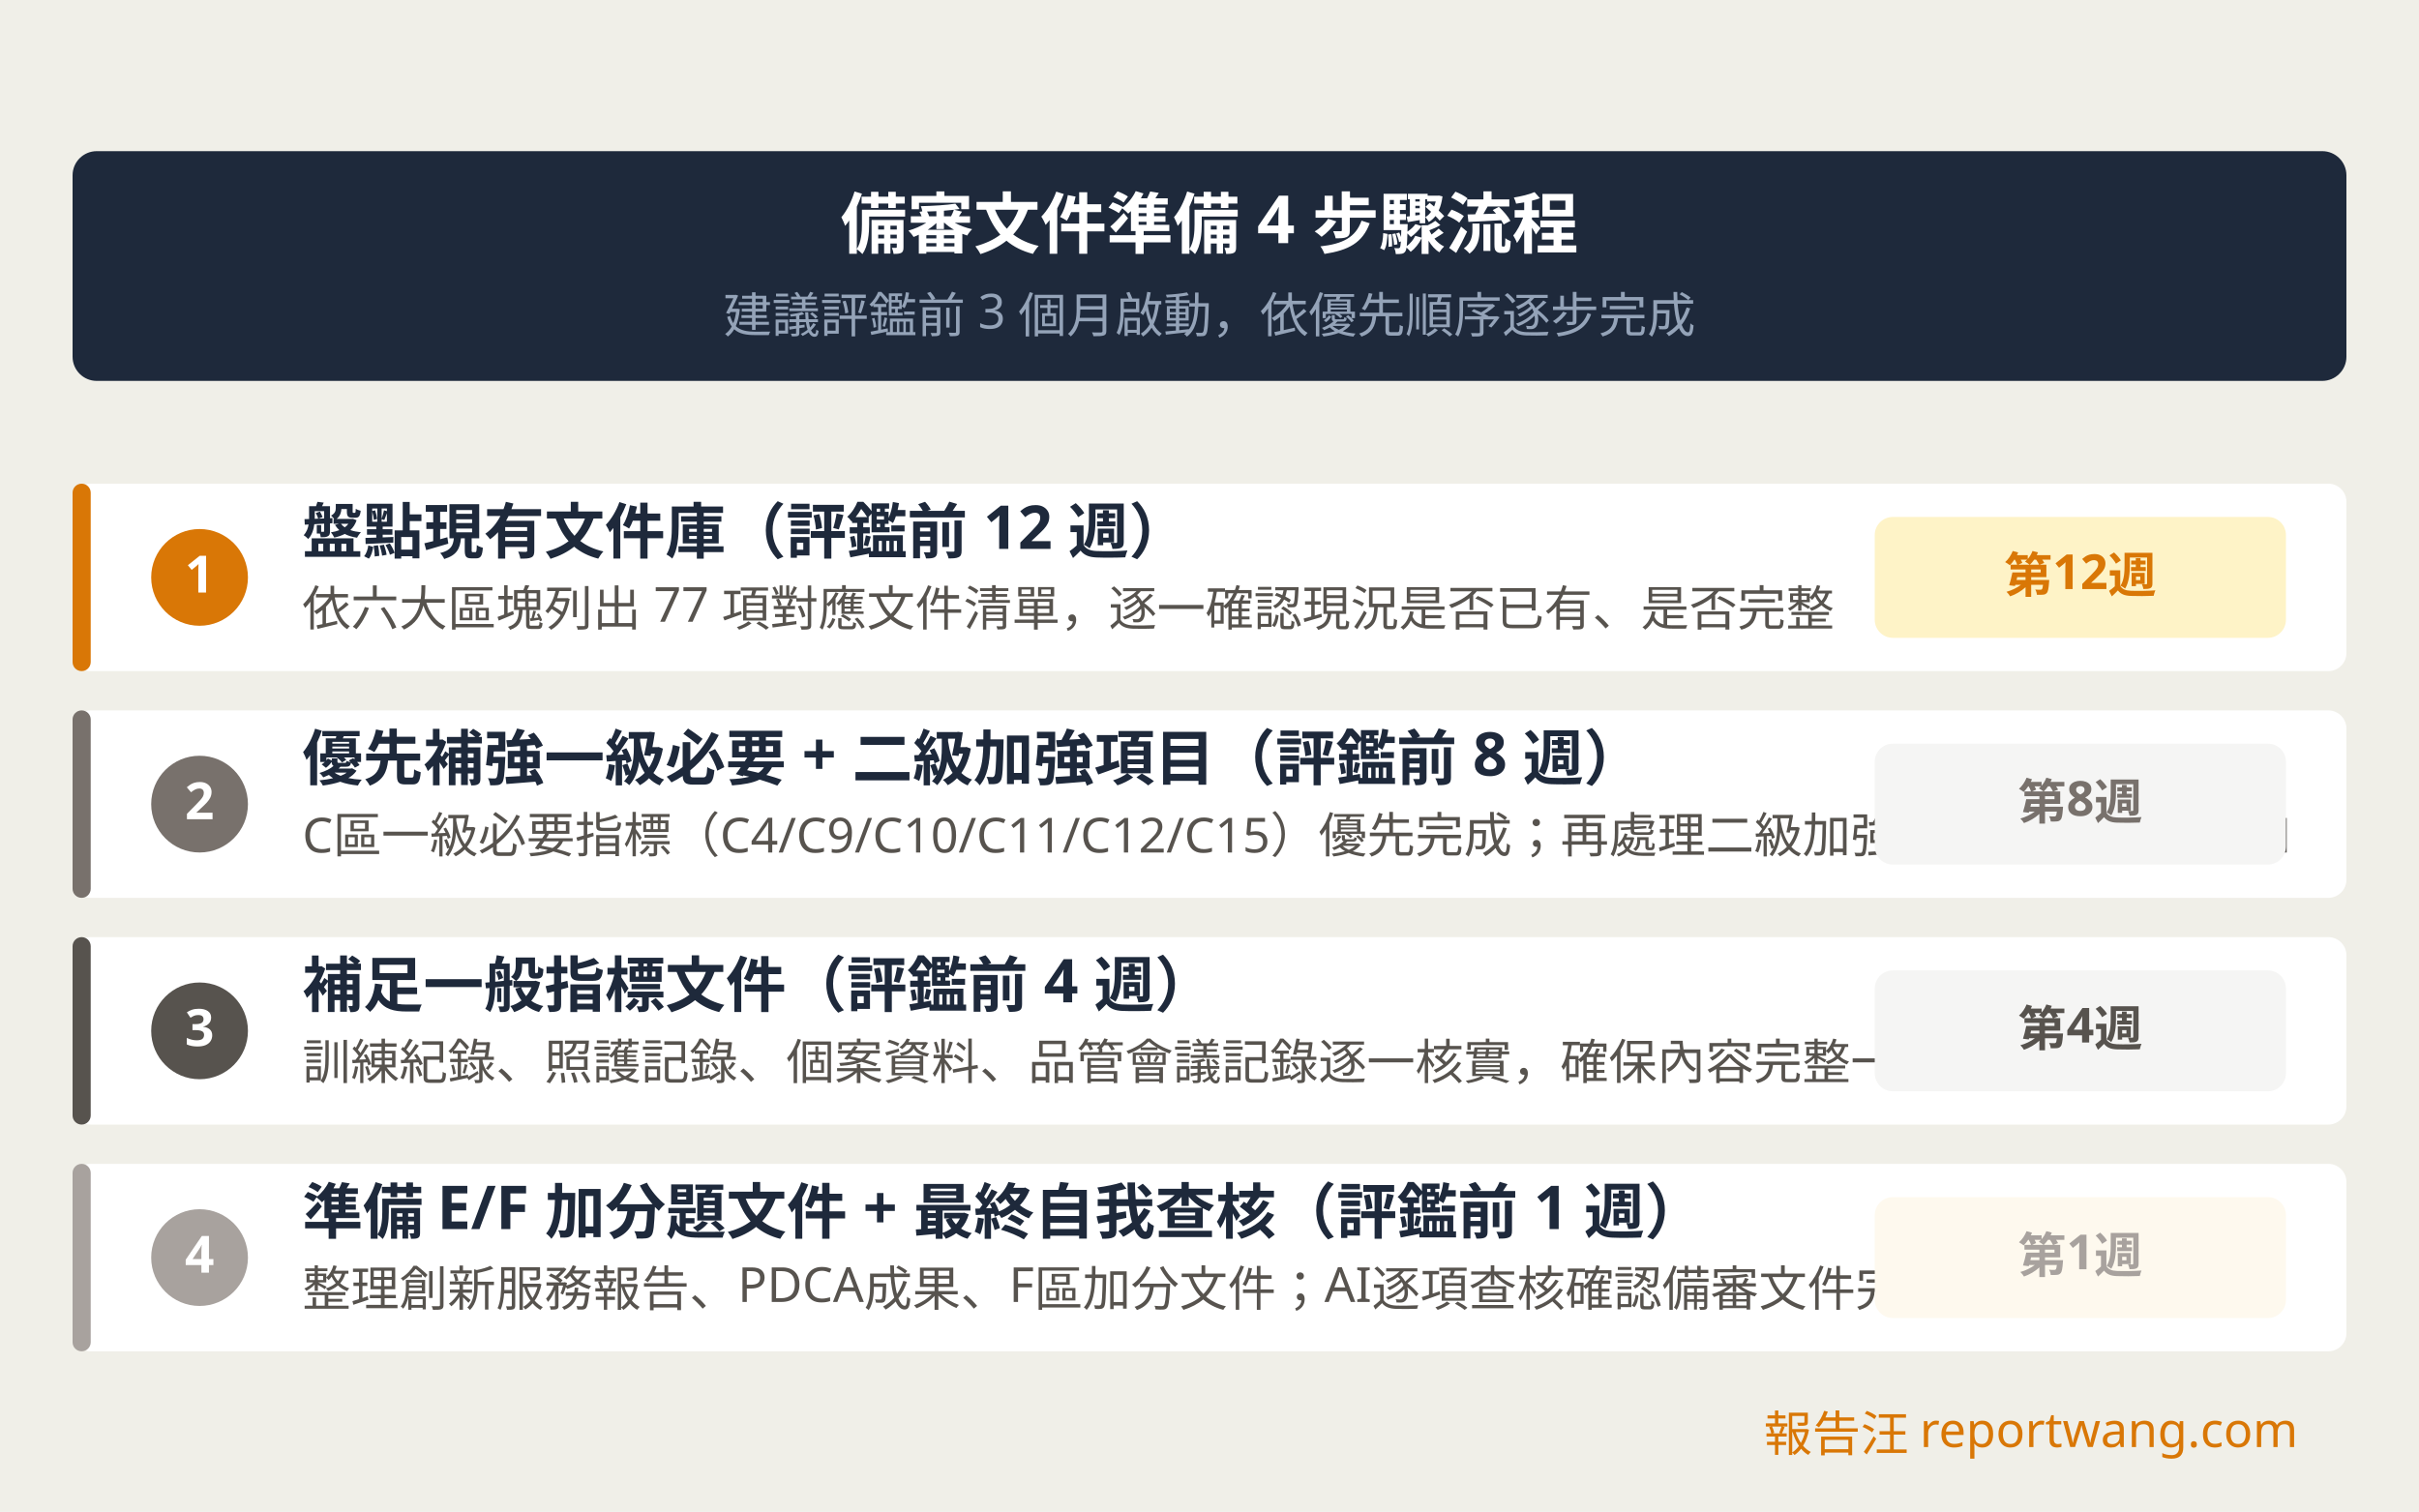
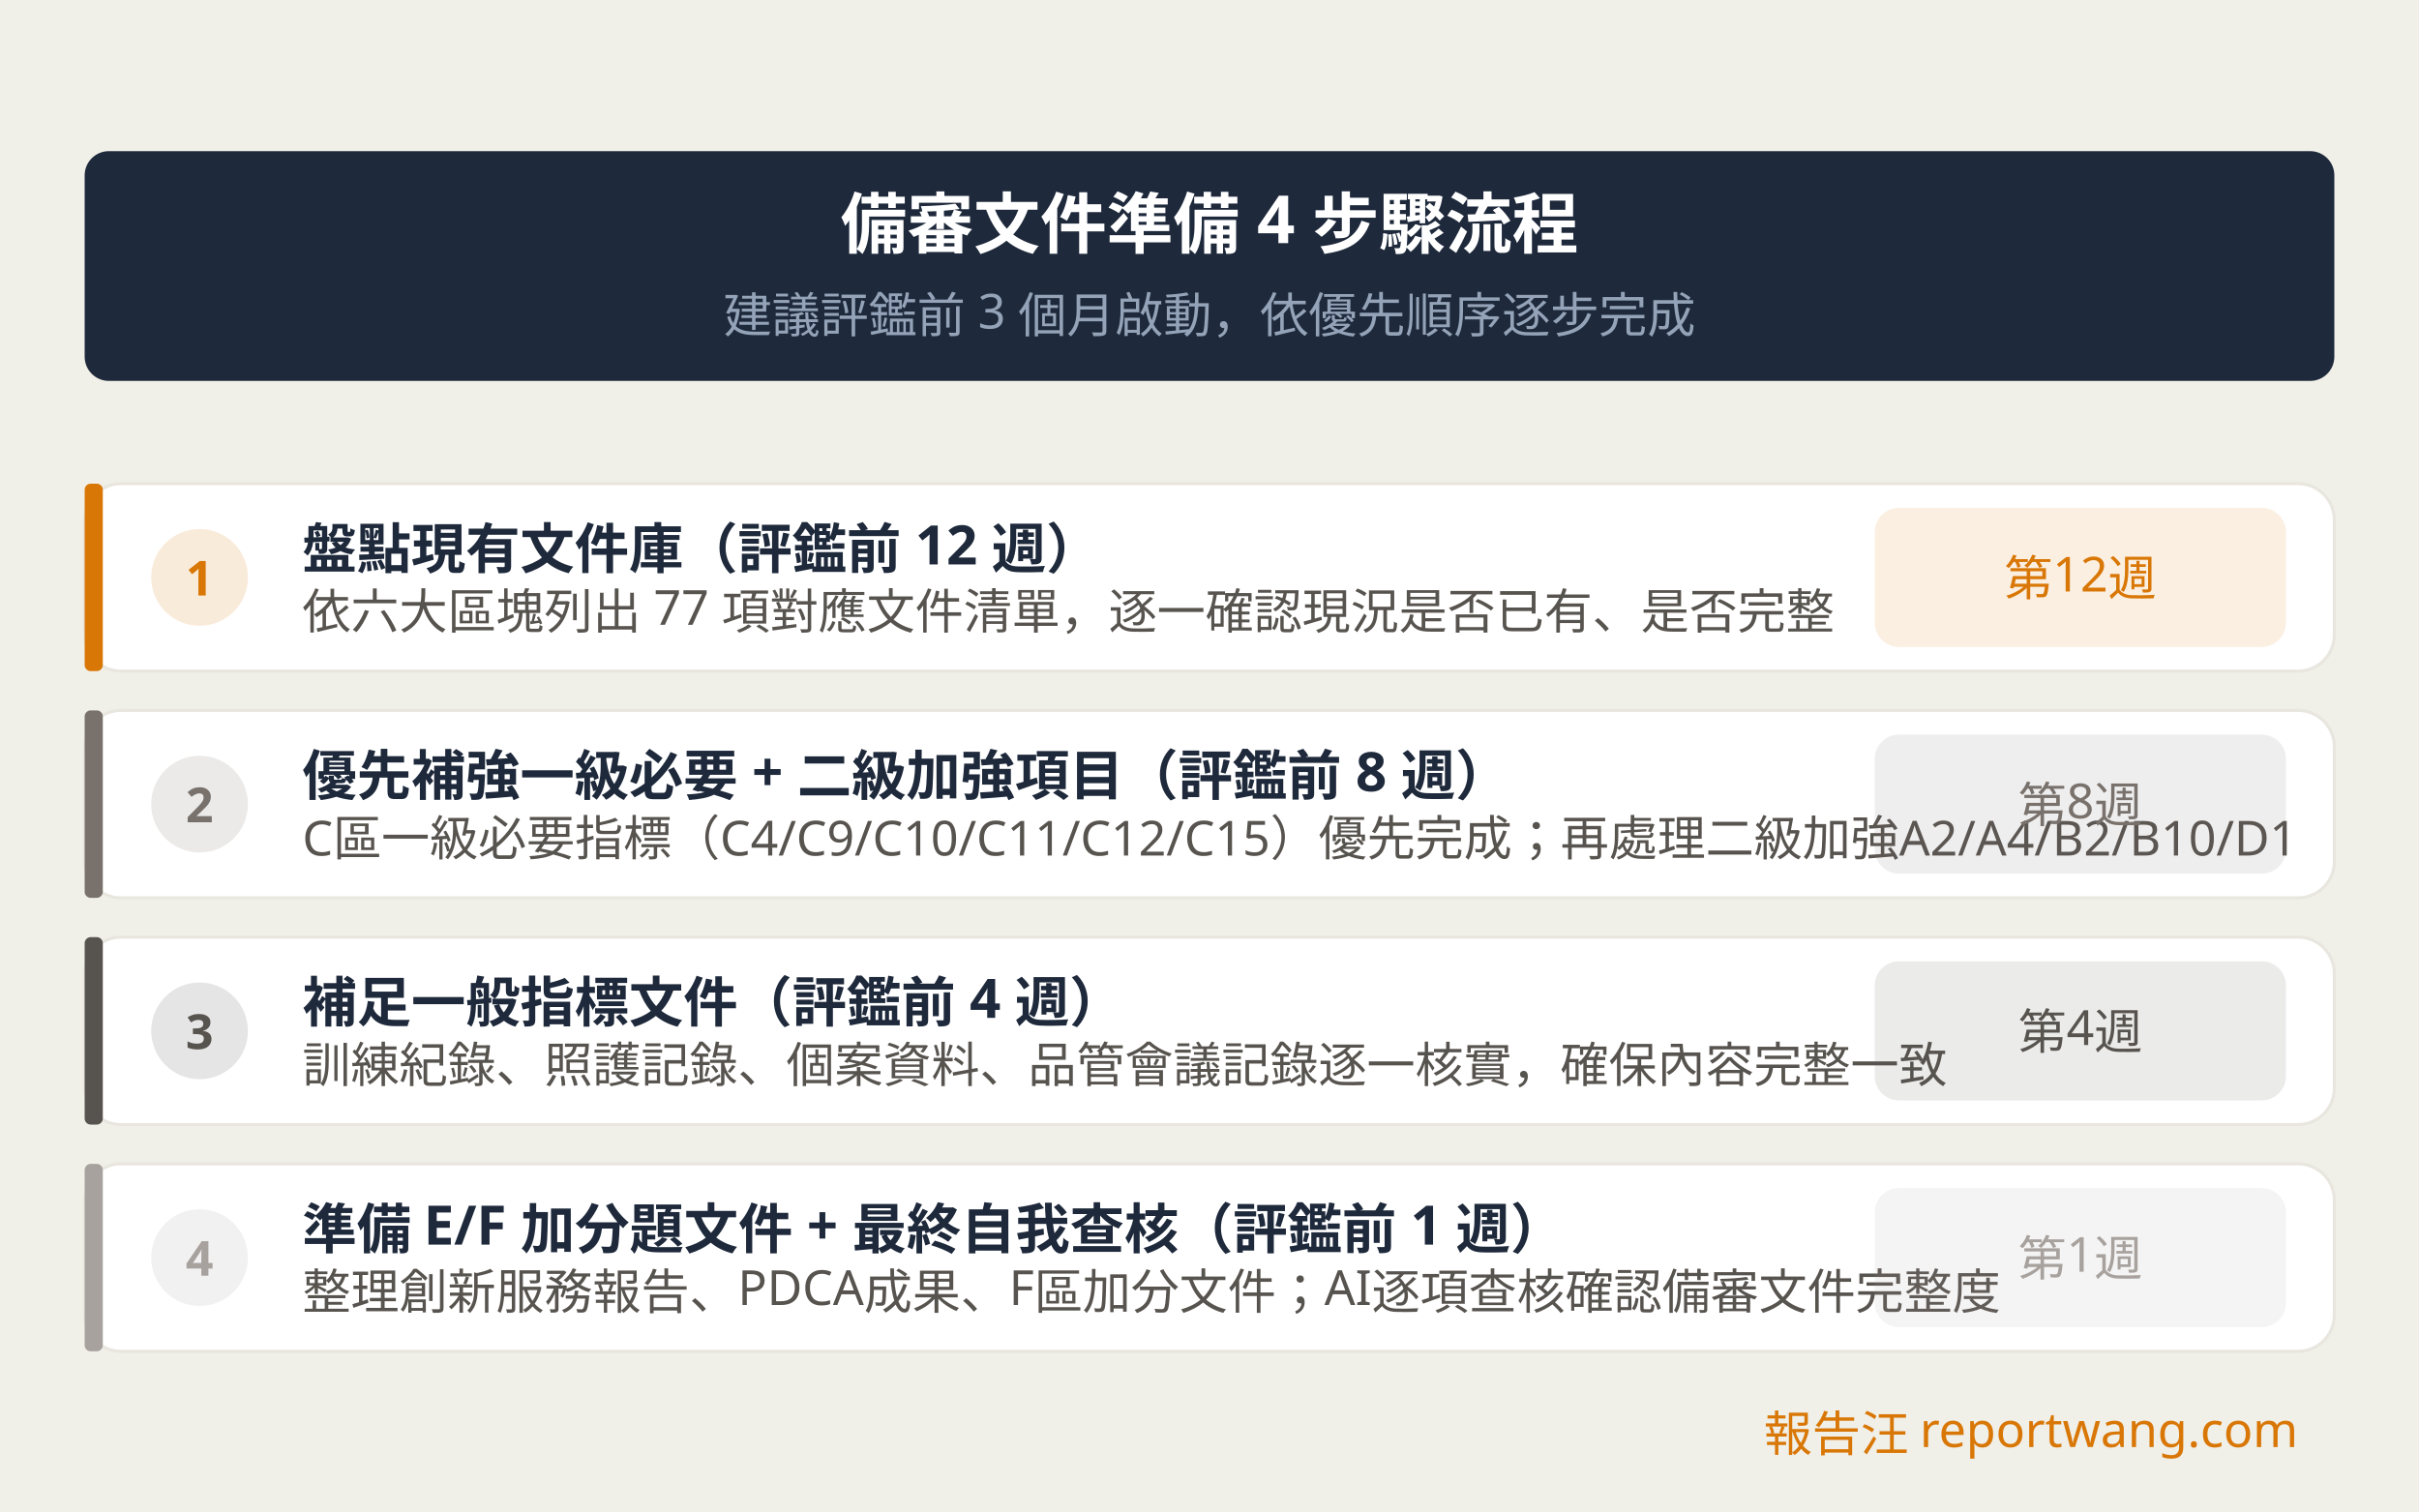
- <svg xmlns="http://www.w3.org/2000/svg" width="800" height="500" viewBox="0 0 800 500">
+ <svg xmlns="http://www.w3.org/2000/svg" width="800" height="500" viewBox="0 0 800 500" font-family="'Noto Sans TC', sans-serif">
  <rect width="800" height="500" fill="#f0efe8" />
-   <rect x="24" y="50" width="752" height="76" rx="8" fill="#1e293b" />
-   <text x="400" y="82" font-size="22" font-weight="700" fill="#ffffff" text-anchor="middle" font-family="sans-serif">備審文件準備 4 步驟流程</text>
-   <text x="400" y="110" font-size="16" fill="#94a3b8" text-anchor="middle" font-family="sans-serif">建議評鑑前 3 個月啟動，依優先順序逐步完成</text>
-   <rect x="24" y="160" width="752" height="62" rx="6" fill="#ffffff" />
-   <rect x="24" y="160" width="6" height="62" rx="3" fill="#d97706" />
-   <circle cx="66" cy="191" r="16" fill="#d97706" />
-   <text x="66" y="196" font-size="17" font-weight="700" fill="#ffffff" text-anchor="middle" font-family="sans-serif">1</text>
-   <text x="100" y="183" font-size="20" font-weight="700" fill="#1e293b" font-family="sans-serif">盤點現有文件庫（評鑑前 12 週）</text>
-   <text x="100" y="207" font-size="16" fill="#57534e" font-family="sans-serif">依六大區塊列出 77 項對應文件清單，逐一確認現況是否已有、是否完整</text>
-   <rect x="620" y="171" width="136" height="40" rx="6" fill="#fef3c7" />
-   <text x="688" y="196" font-size="16" font-weight="700" fill="#d97706" text-anchor="middle" font-family="sans-serif">第12週</text>
-   <rect x="24" y="235" width="752" height="62" rx="6" fill="#ffffff" />
-   <rect x="24" y="235" width="6" height="62" rx="3" fill="#78716c" />
-   <circle cx="66" cy="266" r="16" fill="#78716c" />
-   <text x="66" y="271" font-size="17" font-weight="700" fill="#ffffff" text-anchor="middle" font-family="sans-serif">2</text>
-   <text x="100" y="258" font-size="20" font-weight="700" fill="#1e293b" font-family="sans-serif">優先補強一級必要 + 二級加強項目（評鑑前 8 週）</text>
-   <text x="100" y="282" font-size="16" fill="#57534e" font-family="sans-serif">C區一級必要指標（C4/C9/C10/C11/C12/C15）優先完成；再處理二級加強A2/A4/B2/B10/D1</text>
-   <rect x="620" y="246" width="136" height="40" rx="6" fill="#f5f5f4" />
-   <text x="688" y="271" font-size="16" font-weight="700" fill="#78716c" text-anchor="middle" font-family="sans-serif">第8週</text>
-   <rect x="24" y="310" width="752" height="62" rx="6" fill="#ffffff" />
-   <rect x="24" y="310" width="6" height="62" rx="3" fill="#57534e" />
-   <circle cx="66" cy="341" r="16" fill="#57534e" />
-   <text x="66" y="346" font-size="17" font-weight="700" fill="#ffffff" text-anchor="middle" font-family="sans-serif">3</text>
-   <text x="100" y="333" font-size="20" font-weight="700" fill="#1e293b" font-family="sans-serif">補足一般指標文件（評鑑前 4 週）</text>
-   <text x="100" y="357" font-size="16" fill="#57534e" font-family="sans-serif">訓練紀錄、照護記錄、個案資料、品管會議記錄逐一核實，確保內容完整一致</text>
-   <rect x="620" y="321" width="136" height="40" rx="6" fill="#f5f5f4" />
-   <text x="688" y="346" font-size="16" font-weight="700" fill="#57534e" text-anchor="middle" font-family="sans-serif">第4週</text>
-   <rect x="24" y="385" width="752" height="62" rx="6" fill="#ffffff" />
-   <rect x="24" y="385" width="6" height="62" rx="3" fill="#a8a29e" />
-   <circle cx="66" cy="416" r="16" fill="#a8a29e" />
-   <text x="66" y="421" font-size="17" font-weight="700" fill="#ffffff" text-anchor="middle" font-family="sans-serif">4</text>
-   <text x="100" y="408" font-size="20" font-weight="700" fill="#1e293b" font-family="sans-serif">準備 E/F 加分題文件 + 最終自我查核（評鑑前 1 週）</text>
-   <text x="100" y="432" font-size="16" fill="#57534e" font-family="sans-serif">整理創新服務報告、PDCA成果、F區加分文件；AI逐項查核確認備審文件完整度</text>
-   <rect x="620" y="396" width="136" height="40" rx="6" fill="#fef9ee" />
-   <text x="688" y="421" font-size="16" font-weight="700" fill="#a8a29e" text-anchor="middle" font-family="sans-serif">第1週</text>
-   <text x="760" y="480" font-size="16" fill="#d97706" text-anchor="end" font-weight="400" font-family="sans-serif">報告汪 reportwang.com</text>
+   <rect x="28" y="50" width="744" height="76" rx="8" fill="#1e293b" />
+   <text x="400" y="82" font-size="22" font-weight="700" fill="#ffffff" text-anchor="middle">備審文件準備 4 步驟流程</text>
+   <text x="400" y="110" font-size="16" fill="#94a3b8" text-anchor="middle">建議評鑑前 3 個月啟動，依優先順序逐步完成</text>
+   <rect x="28" y="160" width="744" height="62" rx="12" fill="white" stroke="#e8e6de" stroke-width="1" />
+   <rect x="28" y="160" width="6" height="62" rx="2" fill="#d97706" />
+   <circle cx="66" cy="191" r="16" fill="#d97706" opacity="0.15" />
+   <text x="66" y="197" font-size="16" font-weight="900" fill="#d97706" text-anchor="middle">1</text>
+   <text x="100" y="188" font-size="18" font-weight="700" fill="#1e293b">盤點現有文件庫（評鑑前 12 週）</text>
+   <text x="100" y="208" font-size="16" fill="#57534e">依六大區塊列出 77 項對應文件清單，逐一確認現況是否已有、是否完整</text>
+   <rect x="620" y="168" width="136" height="46" rx="8" fill="#d97706" opacity="0.12" />
+   <text x="688" y="197" font-size="16" fill="#d97706" text-anchor="middle">第12週</text>
+   <rect x="28" y="235" width="744" height="62" rx="12" fill="white" stroke="#e8e6de" stroke-width="1" />
+   <rect x="28" y="235" width="6" height="62" rx="2" fill="#78716c" />
+   <circle cx="66" cy="266" r="16" fill="#78716c" opacity="0.15" />
+   <text x="66" y="272" font-size="16" font-weight="900" fill="#78716c" text-anchor="middle">2</text>
+   <text x="100" y="263" font-size="18" font-weight="700" fill="#1e293b">優先補強一級必要 + 二級加強項目（評鑑前 8 週）</text>
+   <text x="100" y="283" font-size="16" fill="#57534e">C區一級必要指標（C4/C9/C10/C11/C12/C15）優先完成；再處理二級加強A2/A4/B2/B10/D1</text>
+   <rect x="620" y="243" width="136" height="46" rx="8" fill="#78716c" opacity="0.12" />
+   <text x="688" y="272" font-size="16" fill="#78716c" text-anchor="middle">第8週</text>
+   <rect x="28" y="310" width="744" height="62" rx="12" fill="white" stroke="#e8e6de" stroke-width="1" />
+   <rect x="28" y="310" width="6" height="62" rx="2" fill="#57534e" />
+   <circle cx="66" cy="341" r="16" fill="#57534e" opacity="0.15" />
+   <text x="66" y="347" font-size="16" font-weight="900" fill="#57534e" text-anchor="middle">3</text>
+   <text x="100" y="338" font-size="18" font-weight="700" fill="#1e293b">補足一般指標文件（評鑑前 4 週）</text>
+   <text x="100" y="358" font-size="16" fill="#57534e">訓練紀錄、照護記錄、個案資料、品管會議記錄逐一核實，確保內容完整一致</text>
+   <rect x="620" y="318" width="136" height="46" rx="8" fill="#57534e" opacity="0.12" />
+   <text x="688" y="347" font-size="16" fill="#57534e" text-anchor="middle">第4週</text>
+   <rect x="28" y="385" width="744" height="62" rx="12" fill="white" stroke="#e8e6de" stroke-width="1" />
+   <rect x="28" y="385" width="6" height="62" rx="2" fill="#a8a29e" />
+   <circle cx="66" cy="416" r="16" fill="#a8a29e" opacity="0.15" />
+   <text x="66" y="422" font-size="16" font-weight="900" fill="#a8a29e" text-anchor="middle">4</text>
+   <text x="100" y="413" font-size="18" font-weight="700" fill="#1e293b">準備 E/F 加分題文件 + 最終自我查核（評鑑前 1 週）</text>
+   <text x="100" y="433" font-size="16" fill="#57534e">整理創新服務報告、PDCA成果、F區加分文件；AI逐項查核確認備審文件完整度</text>
+   <rect x="620" y="393" width="136" height="46" rx="8" fill="#a8a29e" opacity="0.12" />
+   <text x="688" y="422" font-size="16" fill="#a8a29e" text-anchor="middle">第1週</text>
+   <text x="760" y="480" font-size="16" fill="#d97706" text-anchor="end" font-weight="400">報告汪 reportwang.com</text>
</svg>
